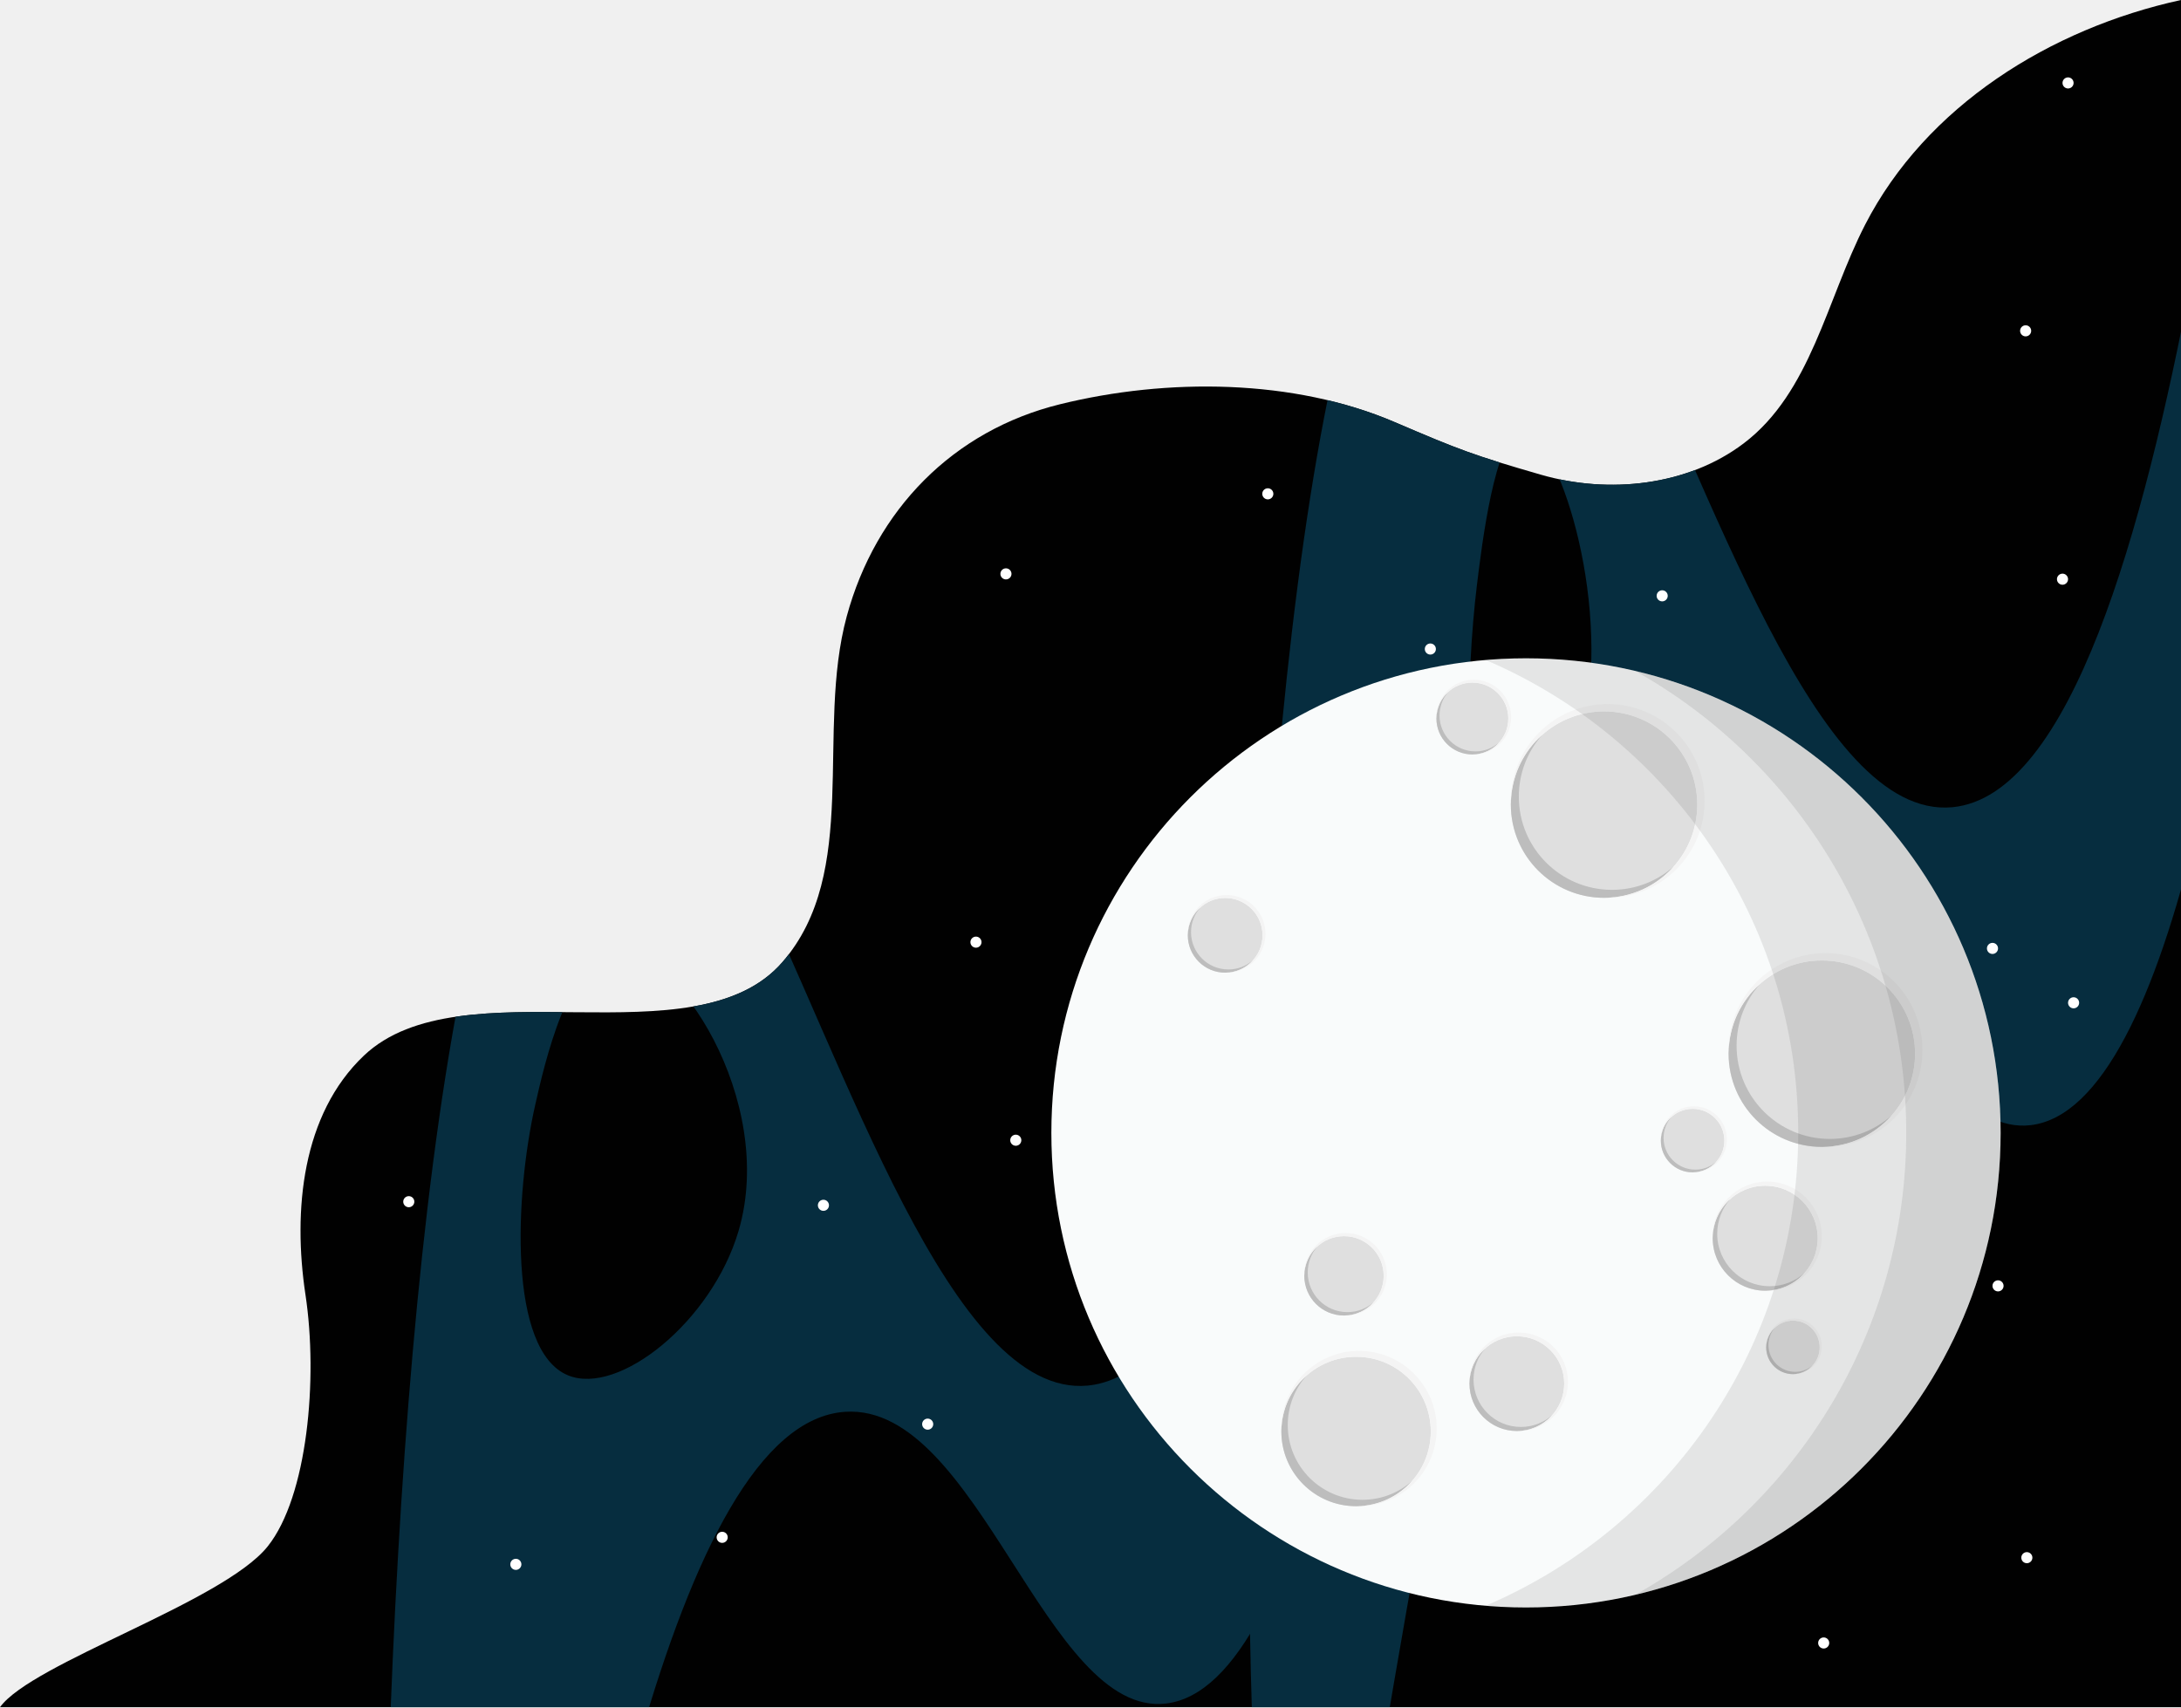
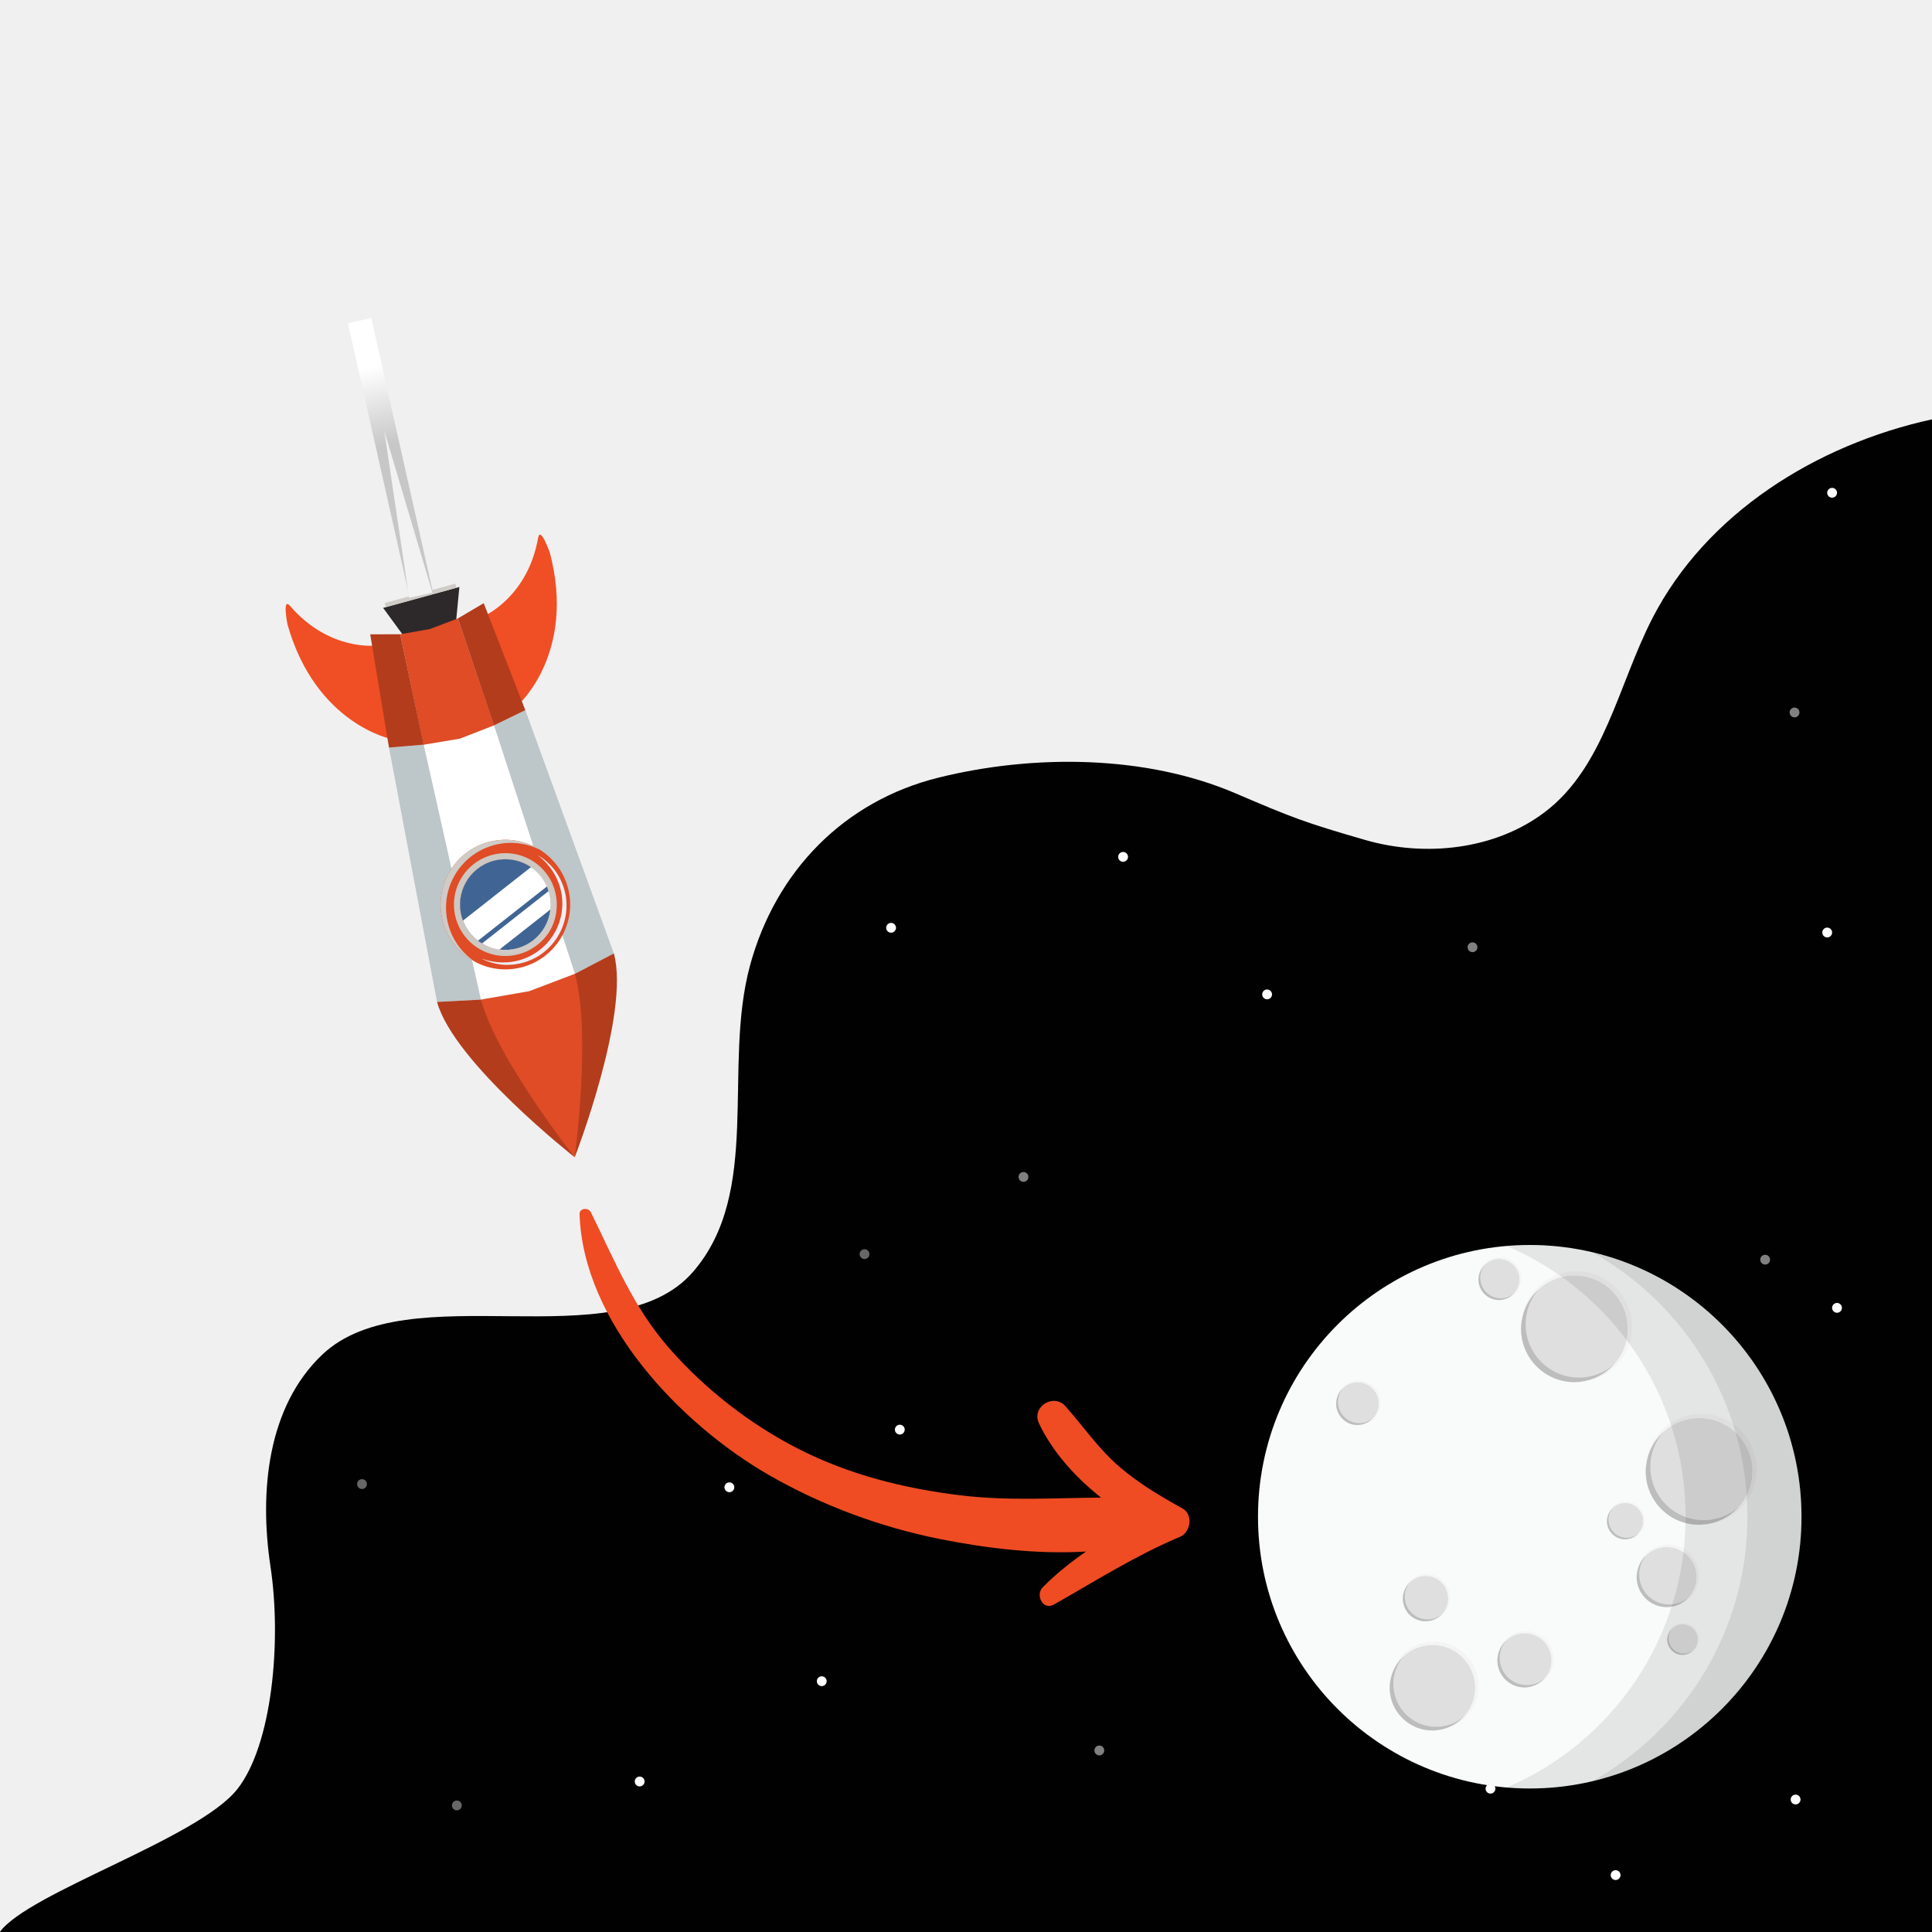
- <svg xmlns="http://www.w3.org/2000/svg" xmlns:xlink="http://www.w3.org/1999/xlink" version="1.1" id="Warstwa_1" x="0px" y="0px" width="498.422px" height="390.178px" viewBox="0 0 498.422 390.178" enable-background="new 0 0 498.422 390.178" xml:space="preserve">
+ <svg xmlns="http://www.w3.org/2000/svg" xmlns:xlink="http://www.w3.org/1999/xlink" version="1.1" id="Warstwa_1" x="0px" y="0px" width="498.331px" height="498.331px" viewBox="0.045 -107.782 498.331 498.331" enable-background="new 0.045 -107.782 498.331 498.331" xml:space="preserve">
  <g>
-     <g>
+     <defs>
+       <rect id="SVGID_1_" y="-30.54" width="498.422" height="421.089" />
+     </defs>
+     <clipPath id="SVGID_2_">
+       <use xlink:href="#SVGID_1_" overflow="visible" />
+     </clipPath>
+     <g clip-path="url(#SVGID_2_)">
      <g>
-         <defs>
-           <path id="SVGID_1_" d="M498.422,390.178V0c-29.875,6.522-58.285,24.238-72.22,51.421c-8.78,17.125-12.36,38.266-27.694,49.895      c-12.859,9.745-30.855,11.662-46.361,7.179s-18.561-5.659-33.398-12.011c-23.148-9.932-52.021-10.122-76.48-4.098      c-24.471,6.009-42.145,24.146-48.76,48.463c-7.146,26.31,3.158,58.411-14.697,79.039c-19.957,23.071-73.508,0.367-95.646,21.368      c-14.152,13.419-16.27,35.354-13.357,54.643c2.912,19.289,0.443,46.119-8.604,57.493C51.045,366.16,7.348,380.027,0,390.178      H498.422z" />
-         </defs>
-         <clipPath id="SVGID_2_">
-           <use xlink:href="#SVGID_1_" overflow="visible" />
-         </clipPath>
-         <rect x="-3.896" y="-62.505" clip-path="url(#SVGID_2_)" fill="#010101" width="506.877" height="455.418" />
-         <g clip-path="url(#SVGID_2_)">
-           <path fill="#062D3F" d="M193.193,322.664c30.418-1.92,45.891,69.939,73.295,66.675c32.577-3.881,49.495-110.066,55.644-193.161      h-18.979c-10.846,56.943-27.449,117.944-54.58,120.502c-31.137,2.937-55.018-73.076-78.393-120.502h-57.686      C90.428,269.424,85.059,434.741,88.85,533.587h29.25C132.447,448.633,153.799,325.149,193.193,322.664z M129.813,314.335      c-13.752-5.645-12.141-41.23-7.521-61.72c2.084-9.252,7.674-34.059,18.461-35.166c13.475-1.386,36.818,34.034,28.033,63.873      C162.691,302.016,141.416,319.098,129.813,314.335z" />
-           <path fill="#062D3F" d="M390.799,190.475c30.42-1.92,45.893,69.94,73.295,66.676c32.578-3.881,49.496-110.066,55.643-193.162      h-18.979c-10.844,56.943-27.449,117.944-54.581,120.502c-31.136,2.937-55.019-73.076-78.392-120.502h-57.687      c-22.065,73.246-27.433,238.563-23.644,337.41h29.25C330.053,316.443,351.404,192.961,390.799,190.475z M341.578,195.502      c-7.435-5.645-6.563-41.23-4.066-61.72c1.127-9.252,4.149-34.059,9.981-35.167c7.286-1.385,19.907,34.035,15.157,63.874      C359.355,183.183,347.854,200.265,341.578,195.502z" />
+         <g>
+           <defs>
+             <path id="SVGID_3_" d="M498.422,390.549V0.371c-29.875,6.521-58.285,24.237-72.22,51.421       c-8.78,17.125-12.36,38.266-27.694,49.895c-12.858,9.745-30.854,11.662-46.36,7.18c-15.507-4.483-18.562-5.659-33.398-12.012       c-23.147-9.932-52.021-10.122-76.48-4.098c-24.471,6.009-42.145,24.146-48.76,48.463c-7.146,26.311,3.158,58.411-14.697,79.039       c-19.957,23.071-73.508,0.367-95.646,21.368c-14.152,13.419-16.27,35.354-13.357,54.643       c2.912,19.289,0.443,46.119-8.604,57.493C51.045,366.531,7.348,380.398,0,390.549H498.422z" />
+           </defs>
+           <clipPath id="SVGID_4_">
+             <use xlink:href="#SVGID_3_" overflow="visible" />
+           </clipPath>
+           <rect x="-3.896" y="-62.134" clip-path="url(#SVGID_4_)" fill="#010101" width="506.877" height="455.418" />
        </g>
-         <g clip-path="url(#SVGID_2_)">
-           <circle fill="#FFFFFF" cx="379.858" cy="136.177" r="1.267" />
-           <circle fill="#FFFFFF" cx="188.176" cy="275.472" r="1.268" />
-           <circle fill="#FFFFFF" cx="165.039" cy="351.356" r="1.268" />
-           <circle fill="#FFFFFF" cx="349.998" cy="96.938" r="1.267" />
-           <circle fill="#FFFFFF" cx="289.733" cy="112.864" r="1.267" />
-           <circle fill="#FFFFFF" cx="264.034" cy="195.42" r="1.267" />
-           <circle fill="#FFFFFF" cx="223.036" cy="215.329" r="1.267" />
-           <circle fill="#FFFFFF" cx="472.61" cy="18.954" r="1.266" />
-           <circle fill="#FFFFFF" cx="283.599" cy="343.354" r="1.267" />
-           <circle fill="#FFFFFF" cx="338.476" cy="272.422" r="1.267" />
-           <circle fill="#FFFFFF" cx="117.885" cy="357.531" r="1.268" />
-           <circle fill="#FFFFFF" cx="232.138" cy="260.598" r="1.267" />
-           <circle fill="#FFFFFF" cx="229.888" cy="131.158" r="1.267" />
-           <circle fill="#FFFFFF" cx="473.876" cy="229.188" r="1.267" />
-           <circle fill="#FFFFFF" cx="93.419" cy="274.646" r="1.267" />
-           <circle fill="#FFFFFF" cx="413.866" cy="248.759" r="1.267" />
-           <circle fill="#FFFFFF" cx="427.454" cy="322.27" r="1.267" />
-           <circle fill="#FFFFFF" cx="456.608" cy="293.884" r="1.267" />
-           <circle fill="#FFFFFF" cx="326.877" cy="148.335" r="1.267" />
-           <circle fill="#FFFFFF" cx="212.004" cy="325.489" r="1.267" />
-           <circle fill="#FFFFFF" cx="471.342" cy="132.375" r="1.267" />
-           <circle fill="#FFFFFF" cx="455.341" cy="216.759" r="1.267" />
-           <circle fill="#FFFFFF" cx="462.919" cy="75.611" r="1.267" />
-           <circle fill="#FFFFFF" cx="463.193" cy="356.006" r="1.267" />
-           <circle fill="#FFFFFF" cx="392.998" cy="300.889" r="1.267" />
-           <circle fill="#FFFFFF" cx="384.494" cy="353.209" r="1.267" />
-           <circle fill="#FFFFFF" cx="416.767" cy="375.502" r="1.267" />
+         <g>
+           <defs>
+             <path id="SVGID_5_" d="M498.422,390.549V0.371c-29.875,6.521-58.285,24.237-72.22,51.421       c-8.78,17.125-12.36,38.266-27.694,49.895c-12.858,9.745-30.854,11.662-46.36,7.18c-15.507-4.483-18.562-5.659-33.398-12.012       c-23.147-9.932-52.021-10.122-76.48-4.098c-24.471,6.009-42.145,24.146-48.76,48.463c-7.146,26.311,3.158,58.411-14.697,79.039       c-19.957,23.071-73.508,0.367-95.646,21.368c-14.152,13.419-16.27,35.354-13.357,54.643       c2.912,19.289,0.443,46.119-8.604,57.493C51.045,366.531,7.348,380.398,0,390.549H498.422z" />
+           </defs>
+           <clipPath id="SVGID_6_">
+             <use xlink:href="#SVGID_5_" overflow="visible" />
+           </clipPath>
+         </g>
+         <g>
+           <defs>
+             <path id="SVGID_7_" d="M498.422,390.549V0.371c-29.875,6.521-58.285,24.237-72.22,51.421       c-8.78,17.125-12.36,38.266-27.694,49.895c-12.858,9.745-30.854,11.662-46.36,7.18c-15.507-4.483-18.562-5.659-33.398-12.012       c-23.147-9.932-52.021-10.122-76.48-4.098c-24.471,6.009-42.145,24.146-48.76,48.463c-7.146,26.311,3.158,58.411-14.697,79.039       c-19.957,23.071-73.508,0.367-95.646,21.368c-14.152,13.419-16.27,35.354-13.357,54.643       c2.912,19.289,0.443,46.119-8.604,57.493C51.045,366.531,7.348,380.398,0,390.549H498.422z" />
+           </defs>
+           <clipPath id="SVGID_8_">
+             <use xlink:href="#SVGID_7_" overflow="visible" />
+           </clipPath>
+           <g clip-path="url(#SVGID_8_)">
+             <circle opacity="0.5" fill="#FFFFFF" cx="379.858" cy="136.548" r="1.267" />
+             <circle fill="#FFFFFF" cx="188.176" cy="275.843" r="1.268" />
+             <circle fill="#FFFFFF" cx="165.039" cy="351.727" r="1.268" />
+             <circle fill="#FFFFFF" cx="349.998" cy="97.309" r="1.267" />
+             <circle fill="#FFFFFF" cx="289.732" cy="113.235" r="1.267" />
+             <circle opacity="0.5" fill="#FFFFFF" cx="264.034" cy="195.791" r="1.267" />
+             <circle opacity="0.4" fill="#FFFFFF" cx="223.036" cy="215.7" r="1.267" />
+             <circle fill="#FFFFFF" cx="472.61" cy="19.325" r="1.266" />
+             <circle opacity="0.5" fill="#FFFFFF" cx="283.6" cy="343.725" r="1.267" />
+             <circle fill="#FFFFFF" cx="338.476" cy="272.793" r="1.267" />
+             <circle opacity="0.4" fill="#FFFFFF" cx="117.885" cy="357.902" r="1.268" />
+             <circle fill="#FFFFFF" cx="232.138" cy="260.969" r="1.267" />
+             <circle fill="#FFFFFF" cx="229.888" cy="131.529" r="1.267" />
+             <circle fill="#FFFFFF" cx="473.876" cy="229.559" r="1.267" />
+             <circle opacity="0.4" fill="#FFFFFF" cx="93.419" cy="275.017" r="1.267" />
+             <circle fill="#FFFFFF" cx="413.866" cy="249.13" r="1.267" />
+             <circle fill="#FFFFFF" cx="427.454" cy="322.641" r="1.267" />
+             <circle fill="#FFFFFF" cx="456.608" cy="294.255" r="1.267" />
+             <circle fill="#FFFFFF" cx="326.877" cy="148.706" r="1.267" />
+             <circle fill="#FFFFFF" cx="212.004" cy="325.86" r="1.267" />
+             <circle fill="#FFFFFF" cx="471.342" cy="132.746" r="1.267" />
+             <circle opacity="0.5" fill="#FFFFFF" cx="455.341" cy="217.13" r="1.267" />
+             <circle opacity="0.5" fill="#FFFFFF" cx="462.919" cy="75.982" r="1.267" />
+             <circle fill="#FFFFFF" cx="463.193" cy="356.377" r="1.267" />
+             <circle fill="#FFFFFF" cx="392.998" cy="301.26" r="1.267" />
+             <circle fill="#FFFFFF" cx="384.494" cy="353.58" r="1.267" />
+             <circle fill="#FFFFFF" cx="416.767" cy="375.873" r="1.267" />
+           </g>
        </g>
      </g>
    </g>
-     <g>
-       <circle fill="#F9FBFB" cx="348.734" cy="258.921" r="108.467" />
+     <g clip-path="url(#SVGID_2_)">
+       <circle fill="#F9FBFB" cx="394.62" cy="283.437" r="70.092" />
      <g>
-         <path fill="#DFDFDF" d="M309.906,310.092c9.43,0,17.07,7.646,17.07,17.073c0,9.432-7.641,17.077-17.07,17.077     c-9.432,0-17.076-7.646-17.076-17.077C292.83,317.737,300.475,310.092,309.906,310.092z" />
-         <path fill="#BDBDBD" d="M311.363,342.778c-9.428,0-17.074-7.642-17.074-17.073c0-4.339,1.625-8.304,4.297-11.319     c-3.527,3.132-5.756,7.694-5.756,12.779c0,9.434,7.645,17.077,17.076,17.077c5.084,0,9.648-2.227,12.777-5.758     C319.672,341.154,315.711,342.778,311.363,342.778z" />
-         <path fill="#F4F4F4" d="M292.83,326.494c0,0.112,0.008,0.226,0.01,0.338c0.178-9.272,7.748-16.74,17.066-16.74     c9.43,0,17.07,7.646,17.07,17.073c0,9.318-7.461,16.887-16.734,17.068c0.111,0.005,0.223,0.009,0.334,0.009     c9.805,0,17.75-7.946,17.75-17.748s-7.945-17.749-17.75-17.749C300.775,308.745,292.83,316.692,292.83,326.494z" />
+         <path fill="#DFDFDF" d="M369.531,316.504c6.093,0,11.03,4.939,11.03,11.032c0,6.095-4.938,11.036-11.03,11.036     c-6.096,0-11.035-4.941-11.035-11.036C358.496,321.444,363.436,316.504,369.531,316.504z" />
+         <path fill="#BDBDBD" d="M370.472,337.625c-6.093,0-11.033-4.938-11.033-11.031c0-2.806,1.051-5.368,2.776-7.314     c-2.279,2.022-3.719,4.971-3.719,8.257c0,6.096,4.939,11.036,11.035,11.036c3.284,0,6.233-1.44,8.255-3.723     C375.841,336.575,373.281,337.625,370.472,337.625z" />
+         <path fill="#F4F4F4" d="M358.496,327.104c0,0.07,0.005,0.146,0.006,0.219c0.114-5.993,5.007-10.818,11.029-10.818     c6.093,0,11.03,4.939,11.03,11.032c0,6.021-4.822,10.913-10.813,11.029c0.07,0.003,0.143,0.007,0.216,0.007     c6.336,0,11.47-5.136,11.47-11.469c0-6.336-5.134-11.47-11.47-11.47C363.63,315.634,358.496,320.768,358.496,327.104z" />
      </g>
      <g>
-         <circle fill="#DFDFDF" cx="279.988" cy="213.766" r="8.536" />
-         <path fill="#BDBDBD" d="M280.721,221.571c-4.715,0-8.539-3.819-8.539-8.536c0-2.17,0.813-4.15,2.15-5.657     c-1.77,1.562-2.881,3.843-2.881,6.385c0,4.717,3.82,8.539,8.537,8.539c2.543,0,4.824-1.112,6.391-2.877     C284.875,220.76,282.891,221.571,280.721,221.571z" />
-         <path fill="#F4F4F4" d="M271.451,213.43c0,0.057,0.006,0.112,0.006,0.169c0.09-4.639,3.875-8.368,8.531-8.368     c4.717,0,8.539,3.82,8.539,8.537c0,4.661-3.73,8.44-8.369,8.531c0.057,0.003,0.113,0.003,0.168,0.003     c4.902,0,8.875-3.972,8.875-8.872c0-4.901-3.973-8.874-8.875-8.874S271.451,208.528,271.451,213.43z" />
+         <circle fill="#DFDFDF" cx="350.197" cy="254.258" r="5.516" />
+         <path fill="#BDBDBD" d="M350.671,259.301c-3.047,0-5.518-2.468-5.518-5.517c0-1.402,0.525-2.682,1.389-3.655     c-1.143,1.01-1.861,2.483-1.861,4.126c0,3.048,2.469,5.519,5.517,5.519c1.644,0,3.118-0.719,4.131-1.858     C353.355,258.778,352.072,259.301,350.671,259.301z" />
+         <path fill="#F4F4F4" d="M344.681,254.04c0,0.036,0.004,0.073,0.004,0.108c0.059-2.996,2.504-5.406,5.513-5.406     c3.048,0,5.519,2.469,5.519,5.517c0,3.011-2.412,5.453-5.409,5.513c0.037,0.002,0.074,0.002,0.109,0.002     c3.167,0,5.734-2.566,5.734-5.733s-2.567-5.734-5.734-5.734C347.248,248.306,344.681,250.873,344.681,254.04z" />
      </g>
      <g>
-         <path fill="#DFDFDF" d="M366.574,162.586c11.766,0,21.303,9.536,21.303,21.304c0,11.766-9.537,21.3-21.303,21.3     c-11.768,0-21.307-9.534-21.307-21.3C345.268,172.122,354.807,162.586,366.574,162.586z" />
-         <path fill="#BDBDBD" d="M368.395,203.374c-11.766,0-21.299-9.54-21.299-21.306c0-5.422,2.021-10.362,5.357-14.122     c-4.402,3.904-7.18,9.597-7.18,15.945c0,11.765,9.537,21.304,21.301,21.304c6.346,0,12.041-2.779,15.949-7.182     C378.76,201.345,373.816,203.374,368.395,203.374z" />
-         <path fill="#F4F4F4" d="M345.268,183.051c0,0.141,0.01,0.277,0.014,0.417c0.225-11.57,9.668-20.882,21.293-20.882     c11.766,0,21.303,9.536,21.303,21.304c0,11.625-9.313,21.066-20.881,21.292c0.141,0.003,0.279,0.008,0.418,0.008     c12.229,0,22.145-9.909,22.145-22.139c0-12.231-9.916-22.146-22.145-22.146C355.188,160.906,345.268,170.82,345.268,183.051z" />
+         <path fill="#DFDFDF" d="M406.149,221.185c7.604,0,13.766,6.162,13.766,13.767c0,7.604-6.162,13.764-13.766,13.764     c-7.604,0-13.77-6.16-13.77-13.764C392.38,227.347,398.545,221.185,406.149,221.185z" />
+         <path fill="#BDBDBD" d="M407.326,247.542c-7.604,0-13.764-6.165-13.764-13.769c0-3.504,1.306-6.695,3.462-9.125     c-2.845,2.523-4.64,6.202-4.64,10.304c0,7.603,6.162,13.767,13.765,13.767c4.101,0,7.781-1.796,10.307-4.641     C414.024,246.232,410.829,247.542,407.326,247.542z" />
+         <path fill="#F4F4F4" d="M392.38,234.409c0,0.091,0.008,0.179,0.011,0.27c0.145-7.477,6.247-13.494,13.759-13.494     c7.604,0,13.766,6.162,13.766,13.767c0,7.513-6.017,13.613-13.492,13.759c0.091,0.002,0.182,0.005,0.27,0.005     c7.902,0,14.31-6.403,14.31-14.306c0-7.903-6.407-14.311-14.31-14.311C398.792,220.099,392.38,226.506,392.38,234.409z" />
      </g>
      <g>
-         <circle fill="#DFDFDF" cx="416.344" cy="240.818" r="21.306" />
-         <path fill="#BDBDBD" d="M418.168,260.299c-11.766,0-21.307-9.538-21.307-21.305c0-5.417,2.027-10.361,5.361-14.121     c-4.404,3.901-7.186,9.596-7.186,15.941c0,11.766,9.541,21.306,21.307,21.306c6.346,0,12.041-2.78,15.943-7.183     C428.529,258.272,423.588,260.299,418.168,260.299z" />
-         <path fill="#F4F4F4" d="M395.041,239.976c0,0.141,0.01,0.282,0.01,0.422c0.227-11.572,9.67-20.885,21.293-20.885     c11.768,0,21.307,9.538,21.307,21.305c0,11.622-9.314,21.069-20.885,21.295c0.141,0,0.279,0.012,0.42,0.012     c12.229,0,22.148-9.914,22.148-22.148c0-12.229-9.92-22.144-22.148-22.144C404.953,217.832,395.041,227.747,395.041,239.976z" />
+         <circle fill="#DFDFDF" cx="438.311" cy="271.739" r="13.768" />
+         <path fill="#BDBDBD" d="M439.489,284.327c-7.603,0-13.77-6.163-13.77-13.767c0-3.502,1.311-6.696,3.466-9.126     c-2.846,2.521-4.644,6.201-4.644,10.301c0,7.604,6.165,13.769,13.768,13.769c4.102,0,7.781-1.797,10.303-4.642     C446.186,283.017,442.991,284.327,439.489,284.327z" />
+         <path fill="#F4F4F4" d="M424.545,271.196c0,0.09,0.006,0.181,0.006,0.272c0.147-7.479,6.249-13.496,13.76-13.496     c7.604,0,13.77,6.163,13.77,13.768c0,7.509-6.02,13.614-13.497,13.76c0.092,0,0.182,0.008,0.271,0.008     c7.902,0,14.313-6.406,14.313-14.312c0-7.902-6.41-14.31-14.313-14.31C430.95,256.885,424.545,263.293,424.545,271.196z" />
      </g>
      <g>
-         <path fill="#DFDFDF" d="M403.398,270.999c6.631,0,11.998,5.367,11.998,11.995c0,6.624-5.367,11.995-11.998,11.995     c-6.621,0-11.994-5.371-11.994-11.995C391.404,276.366,396.777,270.999,403.398,270.999z" />
-         <path fill="#BDBDBD" d="M404.428,293.962c-6.623,0-11.996-5.368-11.996-11.996c0-3.051,1.141-5.835,3.016-7.951     c-2.477,2.195-4.043,5.405-4.043,8.977c0,6.627,5.373,11.998,11.998,11.998c3.576,0,6.781-1.564,8.979-4.044     C410.264,292.823,407.48,293.962,404.428,293.962z" />
-         <path fill="#F4F4F4" d="M391.404,282.521c0,0.077,0.006,0.156,0.006,0.233c0.129-6.512,5.441-11.758,11.988-11.758     c6.631,0,11.998,5.37,11.998,11.995c0,6.547-5.24,11.866-11.758,11.992c0.076,0,0.158,0.006,0.234,0.006     c6.889,0,12.471-5.583,12.471-12.469c0-6.889-5.582-12.471-12.471-12.471C396.986,270.05,391.404,275.632,391.404,282.521z" />
+         <path fill="#DFDFDF" d="M429.945,291.242c4.285,0,7.753,3.467,7.753,7.75c0,4.28-3.468,7.752-7.753,7.752     c-4.279,0-7.751-3.472-7.751-7.752C422.194,294.709,425.666,291.242,429.945,291.242z" />
+         <path fill="#BDBDBD" d="M430.611,306.08c-4.28,0-7.754-3.469-7.754-7.751c0-1.972,0.739-3.772,1.95-5.139     c-1.601,1.418-2.612,3.493-2.612,5.801c0,4.282,3.472,7.753,7.754,7.753c2.309,0,4.381-1.011,5.801-2.613     C434.382,305.345,432.584,306.08,430.611,306.08z" />
+         <path fill="#F4F4F4" d="M422.194,298.688c0,0.049,0.004,0.1,0.004,0.15c0.083-4.208,3.515-7.598,7.747-7.598     c4.285,0,7.753,3.469,7.753,7.751c0,4.231-3.386,7.667-7.599,7.749c0.049,0,0.103,0.004,0.152,0.004     c4.45,0,8.058-3.607,8.058-8.058c0-4.451-3.607-8.06-8.058-8.06C425.802,290.628,422.194,294.236,422.194,298.688z" />
      </g>
      <g>
-         <circle fill="#DFDFDF" cx="386.811" cy="260.681" r="7.261" />
-         <path fill="#BDBDBD" d="M387.432,267.317c-4.01,0-7.26-3.248-7.26-7.259c0-1.849,0.689-3.531,1.822-4.813     c-1.496,1.326-2.443,3.268-2.443,5.433c0,4.012,3.248,7.263,7.26,7.263c2.164,0,4.105-0.948,5.436-2.446     C390.963,266.626,389.281,267.317,387.432,267.317z" />
-         <path fill="#F4F4F4" d="M379.551,260.396c0,0.045,0.002,0.094,0.002,0.139c0.078-3.94,3.295-7.118,7.258-7.118     c4.012,0,7.262,3.253,7.262,7.263c0,3.962-3.174,7.182-7.119,7.256c0.051,0.004,0.094,0.004,0.146,0.004     c4.166,0,7.549-3.375,7.549-7.548c0-4.167-3.383-7.547-7.549-7.547C382.928,252.848,379.551,256.224,379.551,260.396z" />
+         <circle fill="#DFDFDF" cx="419.226" cy="284.574" r="4.692" />
+         <path fill="#BDBDBD" d="M419.628,288.863c-2.591,0-4.69-2.099-4.69-4.69c0-1.195,0.444-2.282,1.177-3.11     c-0.967,0.855-1.579,2.111-1.579,3.511c0,2.592,2.1,4.693,4.69,4.693c1.399,0,2.654-0.612,3.515-1.581     C421.909,288.415,420.822,288.863,419.628,288.863z" />
+         <path fill="#F4F4F4" d="M414.535,284.391c0,0.028,0.001,0.061,0.001,0.089c0.051-2.546,2.128-4.599,4.689-4.599     c2.593,0,4.694,2.102,4.694,4.692c0,2.561-2.052,4.642-4.602,4.688c0.033,0.002,0.061,0.002,0.095,0.002     c2.692,0,4.879-2.18,4.879-4.877c0-2.691-2.187-4.876-4.879-4.876C416.717,279.512,414.535,281.694,414.535,284.391z" />
      </g>
      <g>
-         <circle fill="#DFDFDF" cx="336.48" cy="164.217" r="8.213" />
-         <path fill="#BDBDBD" d="M337.182,171.729c-4.537,0-8.209-3.679-8.209-8.218c0-2.085,0.779-3.993,2.063-5.442     c-1.695,1.506-2.77,3.7-2.77,6.148c0,4.533,3.68,8.212,8.215,8.212c2.449,0,4.641-1.07,6.145-2.769     C341.178,170.946,339.271,171.729,337.182,171.729z" />
-         <path fill="#F4F4F4" d="M328.266,163.892c0,0.057,0.004,0.107,0.008,0.162c0.084-4.461,3.725-8.05,8.207-8.05     c4.535,0,8.213,3.673,8.213,8.214c0,4.479-3.592,8.12-8.053,8.208c0.055,0,0.109,0.004,0.16,0.004     c4.717,0,8.539-3.822,8.539-8.538s-3.822-8.536-8.539-8.536C332.09,155.355,328.266,159.176,328.266,163.892z" />
+         <circle fill="#DFDFDF" cx="386.703" cy="222.239" r="5.307" />
+         <path fill="#BDBDBD" d="M387.156,227.094c-2.932,0-5.305-2.378-5.305-5.312c0-1.347,0.504-2.579,1.333-3.517     c-1.095,0.974-1.79,2.391-1.79,3.974c0,2.929,2.378,5.306,5.309,5.306c1.582,0,2.999-0.692,3.971-1.789     C389.739,226.587,388.506,227.094,387.156,227.094z" />
+         <path fill="#F4F4F4" d="M381.395,222.029c0,0.037,0.002,0.068,0.006,0.105c0.054-2.883,2.406-5.202,5.303-5.202     c2.931,0,5.307,2.373,5.307,5.308c0,2.894-2.32,5.247-5.203,5.305c0.035,0,0.071,0.002,0.103,0.002c3.049,0,5.52-2.47,5.52-5.518     c0-3.047-2.471-5.517-5.52-5.517C383.866,216.512,381.395,218.982,381.395,222.029z" />
      </g>
      <g>
-         <circle fill="#DFDFDF" cx="346.645" cy="316.228" r="10.825" />
-         <path fill="#BDBDBD" d="M347.57,326.131c-5.979,0-10.828-4.844-10.828-10.829c0-2.755,1.031-5.266,2.727-7.176     c-2.242,1.985-3.65,4.879-3.65,8.103c0,5.979,4.846,10.829,10.826,10.829c3.225,0,6.117-1.411,8.1-3.65     C352.838,325.103,350.326,326.131,347.57,326.131z" />
-         <path fill="#F4F4F4" d="M335.818,315.803c0,0.07,0,0.142,0,0.212c0.115-5.878,4.914-10.611,10.826-10.611     c5.98,0,10.824,4.849,10.824,10.825c0,5.911-4.73,10.71-10.613,10.822c0.074,0,0.143,0.007,0.215,0.007     c6.213,0,11.254-5.036,11.254-11.255c0-6.216-5.041-11.256-11.254-11.256C340.854,304.547,335.818,309.587,335.818,315.803z" />
+         <circle fill="#DFDFDF" cx="393.271" cy="320.469" r="6.995" />
+         <path fill="#BDBDBD" d="M393.869,326.867c-3.863,0-6.997-3.129-6.997-6.996c0-1.781,0.666-3.404,1.762-4.638     c-1.448,1.282-2.358,3.152-2.358,5.236c0,3.862,3.133,6.997,6.995,6.997c2.084,0,3.952-0.912,5.235-2.359     C397.272,326.204,395.649,326.867,393.869,326.867z" />
+         <path fill="#F4F4F4" d="M386.275,320.195c0,0.046,0,0.09,0,0.137c0.073-3.798,3.175-6.857,6.995-6.857     c3.864,0,6.993,3.134,6.993,6.996c0,3.819-3.055,6.921-6.857,6.993c0.048,0,0.093,0.004,0.14,0.004     c4.015,0,7.272-3.254,7.272-7.272c0-4.018-3.258-7.273-7.272-7.273C389.529,312.921,386.275,316.177,386.275,320.195z" />
      </g>
      <g>
-         <circle fill="#DFDFDF" cx="307.145" cy="291.591" r="9.071" />
-         <path fill="#BDBDBD" d="M307.92,299.886c-5.01,0-9.068-4.062-9.068-9.068c0-2.309,0.859-4.417,2.279-6.019     c-1.871,1.669-3.059,4.092-3.059,6.794c0,5.01,4.063,9.069,9.072,9.069c2.705,0,5.127-1.181,6.791-3.058     C312.334,299.026,310.23,299.886,307.92,299.886z" />
-         <path fill="#F4F4F4" d="M298.072,291.235c0,0.057,0.008,0.119,0.008,0.178c0.092-4.93,4.113-8.892,9.064-8.892     c5.01,0,9.07,4.061,9.07,9.071c0,4.952-3.961,8.972-8.891,9.067c0.059,0,0.121,0.002,0.178,0.002c5.211,0,9.434-4.22,9.434-9.427     c0-5.211-4.227-9.429-9.434-9.429C302.293,281.807,298.072,286.024,298.072,291.235z" />
+         <circle fill="#DFDFDF" cx="367.745" cy="304.549" r="5.862" />
+         <path fill="#BDBDBD" d="M368.247,309.909c-3.237,0-5.86-2.626-5.86-5.86c0-1.492,0.556-2.855,1.473-3.89     c-1.209,1.078-1.976,2.644-1.976,4.39c0,3.238,2.625,5.861,5.861,5.861c1.748,0,3.314-0.764,4.389-1.977     C371.1,309.353,369.739,309.909,368.247,309.909z" />
+         <path fill="#F4F4F4" d="M361.884,304.319c0,0.037,0.005,0.077,0.005,0.114c0.059-3.186,2.657-5.745,5.856-5.745     c3.237,0,5.861,2.624,5.861,5.861c0,3.2-2.56,5.798-5.745,5.859c0.037,0,0.079,0,0.115,0c3.366,0,6.096-2.726,6.096-6.091     c0-3.368-2.731-6.093-6.096-6.093C364.61,298.226,361.884,300.951,361.884,304.319z" />
      </g>
      <g>
-         <path fill="#DFDFDF" d="M409.74,301.821c3.383,0,6.119,2.74,6.119,6.12c0,3.377-2.736,6.117-6.119,6.117     c-3.377,0-6.117-2.74-6.117-6.117C403.623,304.562,406.363,301.821,409.74,301.821z" />
-         <path fill="#BDBDBD" d="M410.268,313.536c-3.379,0-6.119-2.74-6.119-6.122c0-1.554,0.584-2.974,1.539-4.054     c-1.264,1.123-2.061,2.756-2.061,4.581c0,3.38,2.736,6.117,6.113,6.117c1.828,0,3.465-0.798,4.582-2.063     C413.242,312.95,411.824,313.536,410.268,313.536z" />
-         <path fill="#F4F4F4" d="M403.627,307.7c0,0.039,0.004,0.079,0.004,0.118c0.063-3.321,2.775-5.997,6.109-5.997     c3.387,0,6.121,2.738,6.121,6.12c0,3.335-2.674,6.047-5.994,6.114c0.041,0,0.078,0.003,0.119,0.003     c3.51,0,6.357-2.851,6.357-6.358c0-3.514-2.848-6.359-6.357-6.359C406.473,301.341,403.627,304.186,403.627,307.7z" />
+         <path fill="#DFDFDF" d="M434.043,311.159c2.187,0,3.955,1.771,3.955,3.955c0,2.181-1.769,3.951-3.955,3.951     c-2.181,0-3.952-1.771-3.952-3.951C430.091,312.93,431.862,311.159,434.043,311.159z" />
+         <path fill="#BDBDBD" d="M434.384,318.731c-2.183,0-3.952-1.771-3.952-3.958c0-1.004,0.377-1.921,0.994-2.619     c-0.818,0.725-1.332,1.781-1.332,2.961c0,2.183,1.769,3.951,3.949,3.951c1.182,0,2.239-0.515,2.961-1.332     C436.307,318.351,435.39,318.731,434.384,318.731z" />
+         <path fill="#F4F4F4" d="M430.094,314.958c0,0.024,0.002,0.051,0.002,0.076c0.041-2.146,1.793-3.875,3.947-3.875     c2.188,0,3.956,1.769,3.956,3.955c0,2.153-1.729,3.905-3.874,3.949c0.026,0,0.052,0.002,0.077,0.002     c2.269,0,4.107-1.841,4.107-4.107c0-2.271-1.84-4.109-4.107-4.109C431.932,310.849,430.094,312.687,430.094,314.958z" />
      </g>
-       <path opacity="0.1" fill="#212121" enable-background="new    " d="M410.943,258.917c0,48.53-29.438,90.177-71.428,108.074    c3.043,0.256,6.111,0.396,9.219,0.396c59.904,0,108.467-48.563,108.467-108.471c0-59.9-48.563-108.463-108.467-108.463    c-3.107,0-6.176,0.137-9.219,0.39C381.506,168.744,410.943,210.393,410.943,258.917z" />
-       <path opacity="0.1" fill="#212121" enable-background="new    " d="M435.633,258.917c0,45.37-24.994,84.898-61.957,105.582    c47.879-11.268,83.525-54.261,83.525-105.582c0-51.317-35.646-94.311-83.525-105.581    C410.639,174.025,435.633,213.549,435.633,258.917z" />
+       <path opacity="0.1" fill="#212121" enable-background="new    " d="M434.82,283.435c0,31.36-19.023,58.271-46.157,69.838    c1.967,0.165,3.949,0.255,5.957,0.255c38.711,0,70.093-31.382,70.093-70.094c0-38.707-31.382-70.089-70.093-70.089    c-2.006,0-3.99,0.089-5.957,0.252C415.799,225.163,434.82,252.077,434.82,283.435z" />
+       <path opacity="0.1" fill="#212121" enable-background="new    " d="M450.775,283.435c0,29.317-16.151,54.86-40.037,68.228    c30.94-7.282,53.975-35.064,53.975-68.228c0-33.161-23.034-60.944-53.975-68.228C434.624,228.576,450.775,254.116,450.775,283.435    z" />
+     </g>
+     <g clip-path="url(#SVGID_2_)">
+       <g>
+         <polygon fill="#2D292A" points="104.479,56.694 117.624,53.086 118.535,43.618 98.865,49.016    " />
+       </g>
+       <path fill="#F04E24" d="M133.822,73.892c0,0,14.897-13.268,8.039-39.138c0,0-2.455-6.994-3.021-3.782    c-2.682,15.177-13.759,20.035-13.759,20.035L133.822,73.892z" />
+       <path fill="#F04E24" d="M101.097,82.87c0,0-19.58-3.803-26.888-29.552c0,0-1.459-7.267,0.667-4.795    C84.93,60.206,96.935,58.729,96.935,58.729L101.097,82.87z" />
+       <g>
+         <polygon fill="#BDC6C9" points="157.273,137.711 147.973,142.585 136.296,147.027 123.99,149.166 113.505,149.721 101.44,85.847      109.406,85.18 118.894,83.604 127.792,80.145 135.048,76.624    " />
+         <path fill="#BDC6C9" d="M136.059,146.162l-12.17,2.114l-9.652,0.512L102.5,86.653l6.979-0.583l0.074-0.009l0.071-0.011     l9.323-1.549l0.183-0.029l0.173-0.067l8.812-3.428l0.065-0.025l0.067-0.032l6.299-3.059l21.621,59.422l-8.561,4.487     L136.059,146.162 M136.535,147.892l11.806-4.492l10.038-5.261L135.547,75.39l-8.08,3.923l-8.812,3.427l-9.324,1.55l-8.953,0.751     l12.393,65.612l11.317-0.6L136.535,147.892L136.535,147.892z" />
+       </g>
+       <polygon fill="#FFFFFF" points="136.535,147.892 148.341,143.4 127.469,79.314 118.656,82.74 109.332,84.29 124.09,150.053   " />
+       <polygon fill="#DF4C26" points="118.656,82.74 127.514,79.29 118.139,51.735 110.9,54.477 103.279,55.813 109.284,84.304   " />
+       <g>
+         <path fill="#B33C1D" d="M148.341,143.4l-0.052,47.324c0,0,14.359-37.023,10.09-52.584L148.341,143.4z" />
+         <path fill="#B33C1D" d="M148.289,190.724l-24.199-40.67l-11.317,0.6C117.042,166.214,148.289,190.724,148.289,190.724z" />
+       </g>
+       <path fill="#DF4C26" d="M148.289,190.724c0,0,4.323-31.759,0.052-47.324l-11.806,4.492l-12.445,2.162    C128.361,165.618,148.289,190.724,148.289,190.724z" />
+       <g>
+         <path fill="#DF4C26" d="M134.824,141.66c8.9-2.445,14.135-11.64,11.693-20.541c-2.443-8.899-11.637-14.136-20.539-11.692     c-8.9,2.442-14.135,11.636-11.692,20.536C116.729,138.865,125.923,144.099,134.824,141.66z M127.309,114.267     c6.224-1.707,12.657,1.956,14.366,8.182c1.709,6.225-1.956,12.66-8.179,14.369c-6.226,1.708-12.661-1.956-14.369-8.181     C117.419,122.41,121.081,115.976,127.309,114.267z" />
+         <path fill="#CDC8C1" d="M133.912,138.331c7.062-1.938,11.217-9.234,9.279-16.298c-1.938-7.064-9.236-11.217-16.298-9.278     c-7.063,1.938-11.22,9.233-9.282,16.297C119.55,136.115,126.848,140.268,133.912,138.331z M127.309,114.267     c6.224-1.707,12.657,1.956,14.366,8.182c1.709,6.225-1.956,12.66-8.179,14.369c-6.226,1.708-12.661-1.956-14.369-8.181     C117.419,122.41,121.081,115.976,127.309,114.267z" />
+         <path fill="#406594" d="M119.127,128.636c-1.708-6.226,1.954-12.66,8.182-14.37c6.224-1.707,12.657,1.956,14.366,8.182     c1.709,6.225-1.956,12.66-8.179,14.369C127.271,138.525,120.835,134.861,119.127,128.636z" />
+         <g>
+           <path fill="#CFCBC7" d="M136.869,115.81c2.271,1.505,4.029,3.804,4.806,6.639c1.709,6.225-1.956,12.66-8.179,14.369      c-2.834,0.776-5.708,0.44-8.162-0.744c2.716,1.804,6.167,2.47,9.562,1.54c6.226-1.708,9.888-8.14,8.179-14.368      C142.145,119.854,139.81,117.223,136.869,115.81z" />
+           <path fill="#CFCBC7" d="M122.844,140.448c-3.384-2.148-6.013-5.515-7.158-9.688c-2.441-8.897,2.795-18.094,11.695-20.535      c4.169-1.144,8.404-0.606,11.979,1.21c-3.837-2.434-8.65-3.306-13.38-2.008c-8.899,2.441-14.135,11.634-11.692,20.536      C115.584,134.695,118.788,138.39,122.844,140.448z" />
+         </g>
+         <path fill="#FFFFFF" d="M136.99,115.887l-17.521,13.786c0.795,2.117,2.158,3.887,3.868,5.18l17.778-13.989     C140.217,118.801,138.768,117.097,136.99,115.887z" />
+         <path fill="#FFFFFF" d="M128.877,137.137l13.148-10.346c0.151-1.417,0.049-2.885-0.351-4.343     c-0.037-0.132-0.078-0.266-0.121-0.396l-17.168,13.51C125.75,136.382,127.28,136.927,128.877,137.137z" />
+         <g>
+           <path fill="#EEEEF7" d="M124.205,139.443c3.551,1.326,7.486,1.368,10.935,0.083c3.449-1.263,6.392-3.78,8.109-6.996      c1.763-3.191,2.278-7.026,1.463-10.609c-0.802-3.592-2.968-6.875-6.013-9.138c1.664,0.92,3.121,2.221,4.323,3.732      c1.171,1.527,2.048,3.315,2.583,5.179c1.089,3.76,0.581,7.955-1.304,11.409c-1.874,3.462-5.12,6.167-8.867,7.294      c-1.864,0.565-3.826,0.804-5.75,0.648C127.762,140.854,125.881,140.337,124.205,139.443z" />
+         </g>
+       </g>
+       <g>
+         <polygon fill="#B33C1D" points="135.547,75.39 124.807,47.802 118.139,51.735 127.469,79.314    " />
+         <polygon fill="#B33C1D" points="109.332,84.29 103.279,55.813 95.537,55.834 100.379,85.041    " />
+       </g>
+       <rect x="99.068" y="45.252" transform="matrix(0.9643 -0.2647 0.2647 0.9643 -8.2512 30.3534)" fill="#CFCBC7" width="18.906" height="1.093" />
+     </g>
+     <path clip-path="url(#SVGID_2_)" fill="#EF4C23" d="M304.441,288.595c-11.5,4.853-21.754,11.366-32.557,17.5   c-2.813,1.596-4.873-2.46-2.872-4.475c3.384-3.407,7.164-6.451,11.168-9.206c-12.532,0.772-25.84-0.871-37.399-3.163   c-15.508-3.076-30.741-8.704-44.451-16.598c-22.74-13.094-47.91-39.377-48.797-67.279c-0.052-1.593,2.292-1.739,2.901-0.504   c6.182,12.529,10.91,24.497,20.301,35.191c9.199,10.477,20.715,19.464,33.137,25.815c13.129,6.71,27.36,10.279,41.944,12.041   c12.209,1.478,24.154,0.673,36.23,0.583c-6.762-5.361-12.617-11.936-16.018-19.165c-1.997-4.245,3.772-7.862,6.843-4.392   c4.673,5.275,8.48,10.922,13.889,15.578c5.019,4.314,10.549,7.595,16.311,10.796C307.854,282.866,307.178,287.44,304.441,288.595z" />
+     <g clip-path="url(#SVGID_2_)">
+       <linearGradient id="SVGID_9_" gradientUnits="userSpaceOnUse" x1="98.586" y1="-15.515" x2="98.721" y2="11.487" gradientTransform="matrix(0.9762 -0.2167 0.2167 0.9762 2.5784 23.5147)">
+         <stop offset="0" style="stop-color:#FFFFFF" />
+         <stop offset="0.763" style="stop-color:#C7C7C7" />
+       </linearGradient>
+       <polygon fill="url(#SVGID_9_)" points="111.725,45.047 106.289,46.27 105.717,46.399 89.795,-24.395 95.803,-25.746   " />
+       <polygon fill="#F2F2F2" points="99.16,3.324 111.583,45.088 105.572,46.422   " />
    </g>
  </g>
</svg>
